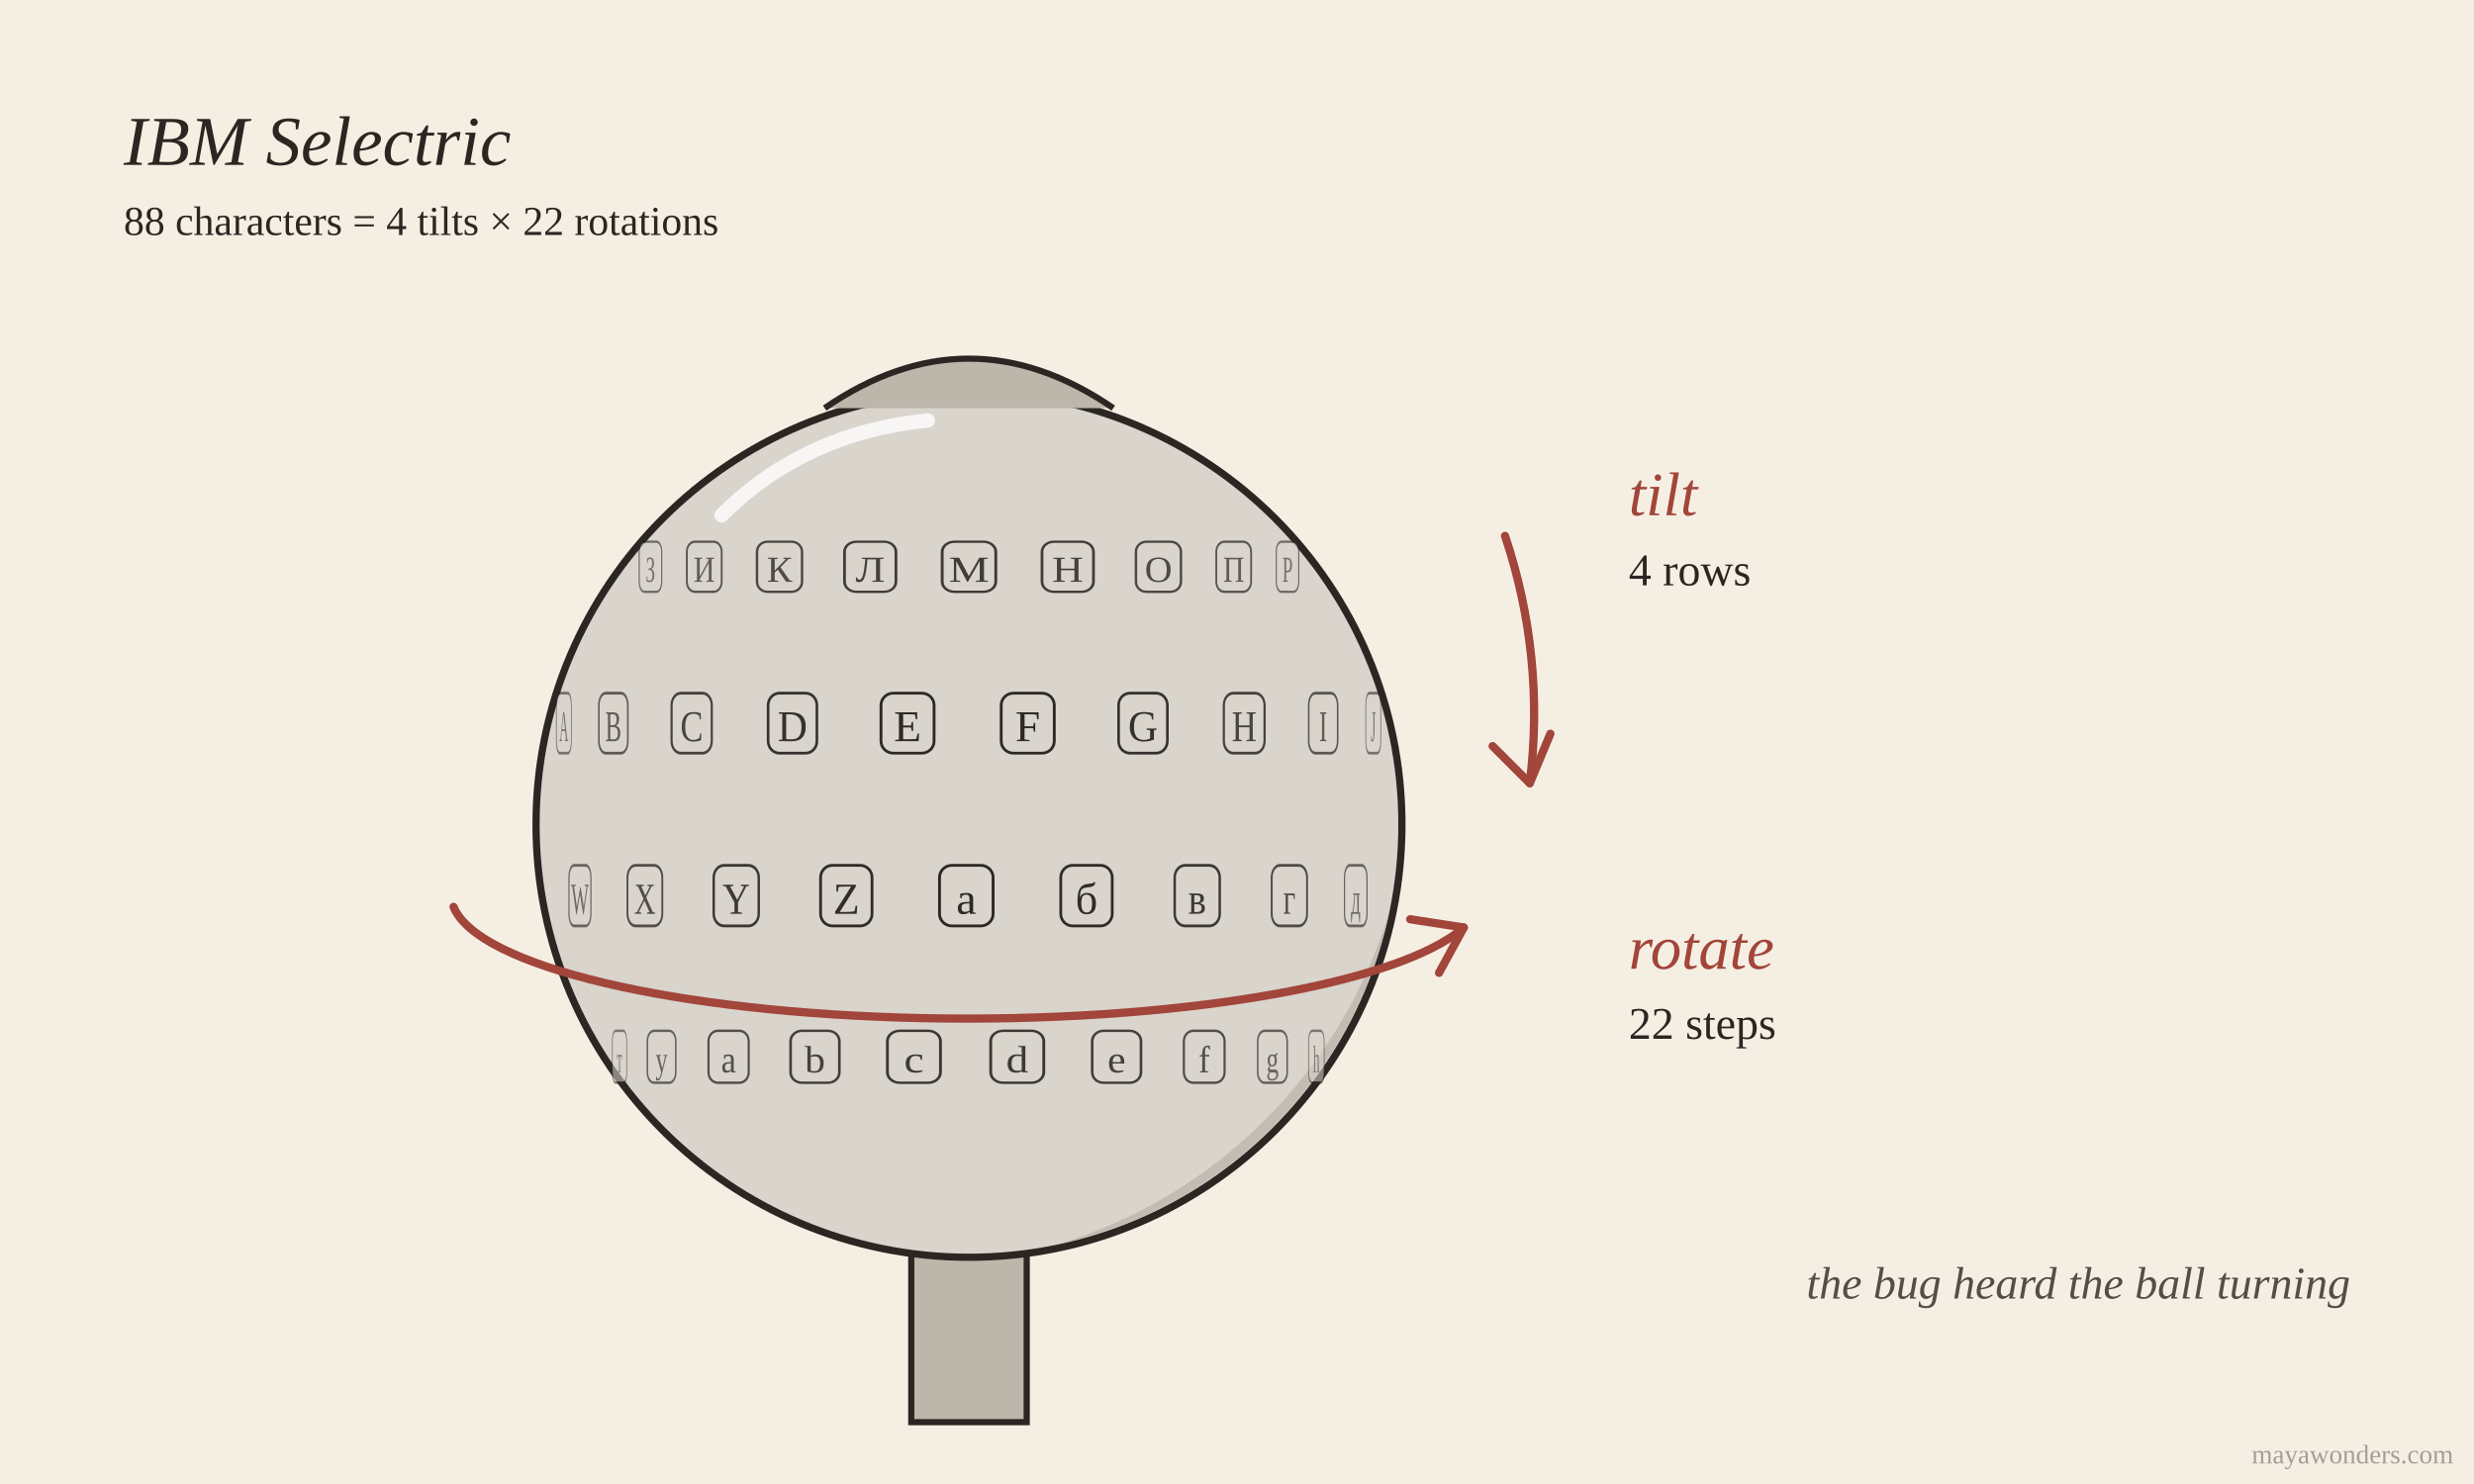
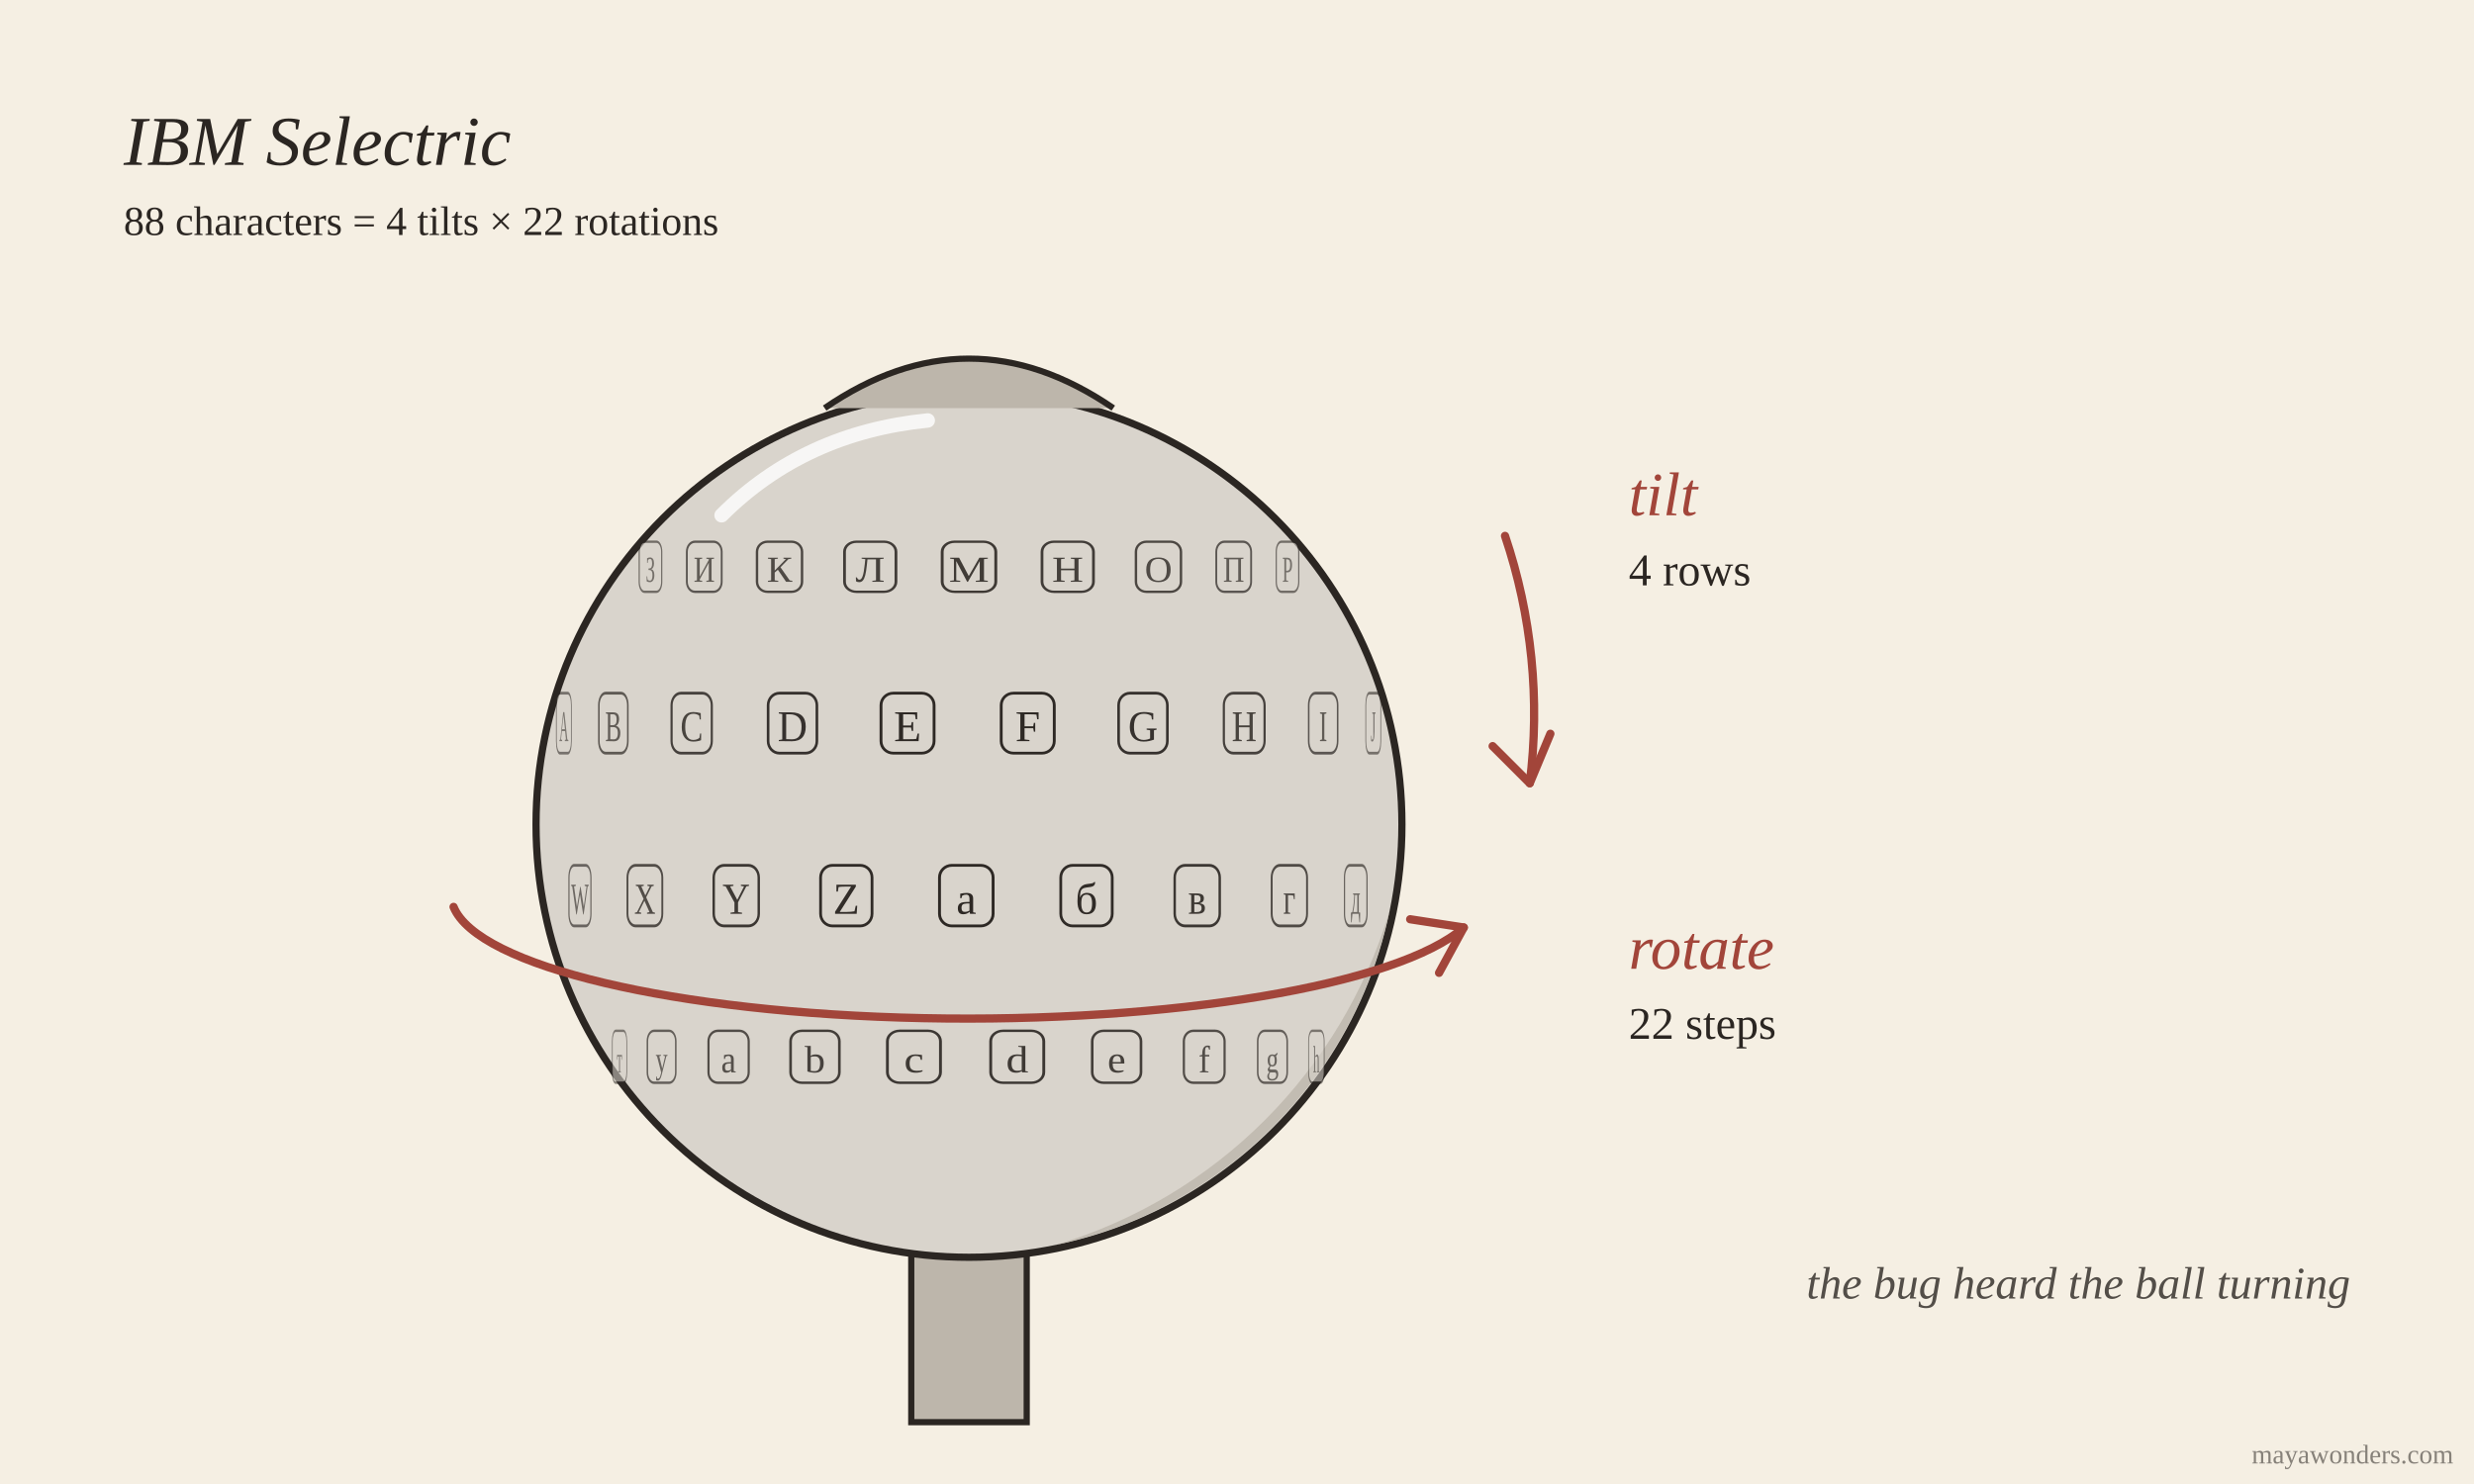
<svg xmlns="http://www.w3.org/2000/svg" viewBox="0 0 1200 720" width="1200" height="720" role="img" aria-label="IBM Selectric typeball: 88 characters in four rows">
  <rect width="1200" height="720" fill="#f5efe3" />
  <rect x="442" y="580" width="56" height="110" fill="#bdb6ab" stroke="#2b2622" stroke-width="3" />
  <circle cx="470" cy="400" r="210" fill="#d9d4cc" stroke="#2b2622" stroke-width="3.5" />
  <path d="M 512 604 A 210 210 0 0 0 674 442 A 241 241 0 0 1 512 604 Z" fill="#bdb6ab" opacity="0.8" />
  <path d="M 400 198 Q 470 150 540 198" fill="#bdb6ab" stroke="#2b2622" stroke-width="3" />
  <path d="M 350 250 q 40 -40 100 -46" fill="none" stroke="#ffffff" stroke-width="7" stroke-linecap="round" opacity="0.8" />
  <g transform="translate(315.5 276.6) scale(0.42 0.81)">
    <rect x="-13" y="-17" width="26" height="30" rx="6" fill="#d9d4cc" stroke="#2b2622" stroke-width="1.4" opacity="0.60" />
    <text x="0" y="7" text-anchor="middle" font-family="Georgia, 'Times New Roman', serif" font-size="22" fill="#2b2622" opacity="0.57">З</text>
  </g>
  <g transform="translate(341.6 276.6) scale(0.65 0.81)">
    <rect x="-13" y="-17" width="26" height="30" rx="6" fill="#d9d4cc" stroke="#2b2622" stroke-width="1.4" opacity="0.72" />
    <text x="0" y="7" text-anchor="middle" font-family="Georgia, 'Times New Roman', serif" font-size="22" fill="#2b2622" opacity="0.69">И</text>
  </g>
  <g transform="translate(378.1 276.6) scale(0.84 0.81)">
    <rect x="-13" y="-17" width="26" height="30" rx="6" fill="#d9d4cc" stroke="#2b2622" stroke-width="1.4" opacity="0.81" />
    <text x="0" y="7" text-anchor="middle" font-family="Georgia, 'Times New Roman', serif" font-size="22" fill="#2b2622" opacity="0.79">К</text>
  </g>
  <g transform="translate(422.1 276.6) scale(0.96 0.81)">
    <rect x="-13" y="-17" width="26" height="30" rx="6" fill="#d9d4cc" stroke="#2b2622" stroke-width="1.4" opacity="0.87" />
    <text x="0" y="7" text-anchor="middle" font-family="Georgia, 'Times New Roman', serif" font-size="22" fill="#2b2622" opacity="0.85">Л</text>
  </g>
  <g transform="translate(470.0 276.6) scale(1.00 0.81)">
    <rect x="-13" y="-17" width="26" height="30" rx="6" fill="#d9d4cc" stroke="#2b2622" stroke-width="1.4" opacity="0.89" />
    <text x="0" y="7" text-anchor="middle" font-family="Georgia, 'Times New Roman', serif" font-size="22" fill="#2b2622" opacity="0.88">М</text>
  </g>
  <g transform="translate(517.9 276.6) scale(0.96 0.81)">
    <rect x="-13" y="-17" width="26" height="30" rx="6" fill="#d9d4cc" stroke="#2b2622" stroke-width="1.4" opacity="0.87" />
    <text x="0" y="7" text-anchor="middle" font-family="Georgia, 'Times New Roman', serif" font-size="22" fill="#2b2622" opacity="0.85">Н</text>
  </g>
  <g transform="translate(561.9 276.6) scale(0.84 0.81)">
    <rect x="-13" y="-17" width="26" height="30" rx="6" fill="#d9d4cc" stroke="#2b2622" stroke-width="1.4" opacity="0.81" />
    <text x="0" y="7" text-anchor="middle" font-family="Georgia, 'Times New Roman', serif" font-size="22" fill="#2b2622" opacity="0.79">О</text>
  </g>
  <g transform="translate(598.4 276.6) scale(0.65 0.81)">
    <rect x="-13" y="-17" width="26" height="30" rx="6" fill="#d9d4cc" stroke="#2b2622" stroke-width="1.4" opacity="0.72" />
    <text x="0" y="7" text-anchor="middle" font-family="Georgia, 'Times New Roman', serif" font-size="22" fill="#2b2622" opacity="0.69">П</text>
  </g>
  <g transform="translate(624.5 276.6) scale(0.42 0.81)">
    <rect x="-13" y="-17" width="26" height="30" rx="6" fill="#d9d4cc" stroke="#2b2622" stroke-width="1.4" opacity="0.60" />
    <text x="0" y="7" text-anchor="middle" font-family="Georgia, 'Times New Roman', serif" font-size="22" fill="#2b2622" opacity="0.57">Р</text>
  </g>
  <g transform="translate(273.5 352.8) scale(0.28 0.97)">
    <rect x="-13" y="-17" width="26" height="30" rx="6" fill="#d9d4cc" stroke="#2b2622" stroke-width="1.4" opacity="0.56" />
    <text x="0" y="7" text-anchor="middle" font-family="Georgia, 'Times New Roman', serif" font-size="22" fill="#2b2622" opacity="0.53">A</text>
  </g>
  <g transform="translate(297.5 352.8) scale(0.54 0.97)">
    <rect x="-13" y="-17" width="26" height="30" rx="6" fill="#d9d4cc" stroke="#2b2622" stroke-width="1.4" opacity="0.71" />
    <text x="0" y="7" text-anchor="middle" font-family="Georgia, 'Times New Roman', serif" font-size="22" fill="#2b2622" opacity="0.69">B</text>
  </g>
  <g transform="translate(335.5 352.8) scale(0.75 0.97)">
    <rect x="-13" y="-17" width="26" height="30" rx="6" fill="#d9d4cc" stroke="#2b2622" stroke-width="1.4" opacity="0.84" />
    <text x="0" y="7" text-anchor="middle" font-family="Georgia, 'Times New Roman', serif" font-size="22" fill="#2b2622" opacity="0.83">C</text>
  </g>
  <g transform="translate(384.4 352.8) scale(0.91 0.97)">
    <rect x="-13" y="-17" width="26" height="30" rx="6" fill="#d9d4cc" stroke="#2b2622" stroke-width="1.4" opacity="0.93" />
    <text x="0" y="7" text-anchor="middle" font-family="Georgia, 'Times New Roman', serif" font-size="22" fill="#2b2622" opacity="0.93">D</text>
  </g>
  <g transform="translate(440.2 352.8) scale(0.99 0.97)">
    <rect x="-13" y="-17" width="26" height="30" rx="6" fill="#d9d4cc" stroke="#2b2622" stroke-width="1.4" opacity="0.98" />
    <text x="0" y="7" text-anchor="middle" font-family="Georgia, 'Times New Roman', serif" font-size="22" fill="#2b2622" opacity="0.98">E</text>
  </g>
  <g transform="translate(498.5 352.8) scale(0.99 0.97)">
    <rect x="-13" y="-17" width="26" height="30" rx="6" fill="#d9d4cc" stroke="#2b2622" stroke-width="1.4" opacity="0.98" />
    <text x="0" y="7" text-anchor="middle" font-family="Georgia, 'Times New Roman', serif" font-size="22" fill="#2b2622" opacity="0.98">F</text>
  </g>
  <g transform="translate(554.4 352.8) scale(0.91 0.97)">
    <rect x="-13" y="-17" width="26" height="30" rx="6" fill="#d9d4cc" stroke="#2b2622" stroke-width="1.4" opacity="0.93" />
    <text x="0" y="7" text-anchor="middle" font-family="Georgia, 'Times New Roman', serif" font-size="22" fill="#2b2622" opacity="0.93">G</text>
  </g>
  <g transform="translate(603.5 352.8) scale(0.76 0.97)">
    <rect x="-13" y="-17" width="26" height="30" rx="6" fill="#d9d4cc" stroke="#2b2622" stroke-width="1.4" opacity="0.84" />
    <text x="0" y="7" text-anchor="middle" font-family="Georgia, 'Times New Roman', serif" font-size="22" fill="#2b2622" opacity="0.83">H</text>
  </g>
  <g transform="translate(641.8 352.8) scale(0.54 0.97)">
    <rect x="-13" y="-17" width="26" height="30" rx="6" fill="#d9d4cc" stroke="#2b2622" stroke-width="1.4" opacity="0.72" />
    <text x="0" y="7" text-anchor="middle" font-family="Georgia, 'Times New Roman', serif" font-size="22" fill="#2b2622" opacity="0.69">I</text>
  </g>
  <g transform="translate(666.1 352.8) scale(0.28 0.97)">
    <rect x="-13" y="-17" width="26" height="30" rx="6" fill="#d9d4cc" stroke="#2b2622" stroke-width="1.4" opacity="0.57" />
    <text x="0" y="7" text-anchor="middle" font-family="Georgia, 'Times New Roman', serif" font-size="22" fill="#2b2622" opacity="0.53">J</text>
  </g>
  <g transform="translate(281.3 436.5) scale(0.41 0.98)">
    <rect x="-13" y="-17" width="26" height="30" rx="6" fill="#d9d4cc" stroke="#2b2622" stroke-width="1.4" opacity="0.64" />
    <text x="0" y="7" text-anchor="middle" font-family="Georgia, 'Times New Roman', serif" font-size="22" fill="#2b2622" opacity="0.61">W</text>
  </g>
  <g transform="translate(312.8 436.5) scale(0.65 0.98)">
    <rect x="-13" y="-17" width="26" height="30" rx="6" fill="#d9d4cc" stroke="#2b2622" stroke-width="1.4" opacity="0.78" />
    <text x="0" y="7" text-anchor="middle" font-family="Georgia, 'Times New Roman', serif" font-size="22" fill="#2b2622" opacity="0.77">X</text>
  </g>
  <g transform="translate(357.1 436.5) scale(0.84 0.98)">
    <rect x="-13" y="-17" width="26" height="30" rx="6" fill="#d9d4cc" stroke="#2b2622" stroke-width="1.4" opacity="0.90" />
    <text x="0" y="7" text-anchor="middle" font-family="Georgia, 'Times New Roman', serif" font-size="22" fill="#2b2622" opacity="0.89">Y</text>
  </g>
  <g transform="translate(410.5 436.5) scale(0.96 0.98)">
    <rect x="-13" y="-17" width="26" height="30" rx="6" fill="#d9d4cc" stroke="#2b2622" stroke-width="1.4" opacity="0.97" />
    <text x="0" y="7" text-anchor="middle" font-family="Georgia, 'Times New Roman', serif" font-size="22" fill="#2b2622" opacity="0.96">Z</text>
  </g>
  <g transform="translate(468.7 436.5) scale(1.00 0.98)">
    <rect x="-13" y="-17" width="26" height="30" rx="6" fill="#d9d4cc" stroke="#2b2622" stroke-width="1.4" opacity="0.99" />
    <text x="0" y="7" text-anchor="middle" font-family="Georgia, 'Times New Roman', serif" font-size="22" fill="#2b2622" opacity="0.99">а</text>
  </g>
  <g transform="translate(527.0 436.5) scale(0.96 0.98)">
    <rect x="-13" y="-17" width="26" height="30" rx="6" fill="#d9d4cc" stroke="#2b2622" stroke-width="1.4" opacity="0.97" />
    <text x="0" y="7" text-anchor="middle" font-family="Georgia, 'Times New Roman', serif" font-size="22" fill="#2b2622" opacity="0.97">б</text>
  </g>
  <g transform="translate(580.7 436.5) scale(0.84 0.98)">
    <rect x="-13" y="-17" width="26" height="30" rx="6" fill="#d9d4cc" stroke="#2b2622" stroke-width="1.4" opacity="0.90" />
    <text x="0" y="7" text-anchor="middle" font-family="Georgia, 'Times New Roman', serif" font-size="22" fill="#2b2622" opacity="0.89">в</text>
  </g>
  <g transform="translate(625.4 436.5) scale(0.66 0.98)">
    <rect x="-13" y="-17" width="26" height="30" rx="6" fill="#d9d4cc" stroke="#2b2622" stroke-width="1.4" opacity="0.79" />
    <text x="0" y="7" text-anchor="middle" font-family="Georgia, 'Times New Roman', serif" font-size="22" fill="#2b2622" opacity="0.77">г</text>
  </g>
  <g transform="translate(657.6 436.5) scale(0.42 0.98)">
    <rect x="-13" y="-17" width="26" height="30" rx="6" fill="#d9d4cc" stroke="#2b2622" stroke-width="1.4" opacity="0.65" />
    <text x="0" y="7" text-anchor="middle" font-family="Georgia, 'Times New Roman', serif" font-size="22" fill="#2b2622" opacity="0.62">д</text>
  </g>
  <g transform="translate(300.5 514.4) scale(0.27 0.84)">
    <rect x="-13" y="-17" width="26" height="30" rx="6" fill="#d9d4cc" stroke="#2b2622" stroke-width="1.4" opacity="0.54" />
    <text x="0" y="7" text-anchor="middle" font-family="Georgia, 'Times New Roman', serif" font-size="22" fill="#2b2622" opacity="0.50">т</text>
  </g>
  <g transform="translate(320.9 514.4) scale(0.53 0.84)">
    <rect x="-13" y="-17" width="26" height="30" rx="6" fill="#d9d4cc" stroke="#2b2622" stroke-width="1.4" opacity="0.67" />
    <text x="0" y="7" text-anchor="middle" font-family="Georgia, 'Times New Roman', serif" font-size="22" fill="#2b2622" opacity="0.64">у</text>
  </g>
  <g transform="translate(353.4 514.4) scale(0.75 0.84)">
    <rect x="-13" y="-17" width="26" height="30" rx="6" fill="#d9d4cc" stroke="#2b2622" stroke-width="1.4" opacity="0.78" />
    <text x="0" y="7" text-anchor="middle" font-family="Georgia, 'Times New Roman', serif" font-size="22" fill="#2b2622" opacity="0.76">a</text>
  </g>
  <g transform="translate(395.3 514.4) scale(0.91 0.84)">
    <rect x="-13" y="-17" width="26" height="30" rx="6" fill="#d9d4cc" stroke="#2b2622" stroke-width="1.4" opacity="0.86" />
    <text x="0" y="7" text-anchor="middle" font-family="Georgia, 'Times New Roman', serif" font-size="22" fill="#2b2622" opacity="0.84">b</text>
  </g>
  <g transform="translate(443.3 514.4) scale(0.99 0.84)">
    <rect x="-13" y="-17" width="26" height="30" rx="6" fill="#d9d4cc" stroke="#2b2622" stroke-width="1.4" opacity="0.90" />
    <text x="0" y="7" text-anchor="middle" font-family="Georgia, 'Times New Roman', serif" font-size="22" fill="#2b2622" opacity="0.89">c</text>
  </g>
  <g transform="translate(493.4 514.4) scale(0.99 0.84)">
    <rect x="-13" y="-17" width="26" height="30" rx="6" fill="#d9d4cc" stroke="#2b2622" stroke-width="1.4" opacity="0.90" />
    <text x="0" y="7" text-anchor="middle" font-family="Georgia, 'Times New Roman', serif" font-size="22" fill="#2b2622" opacity="0.89">d</text>
  </g>
  <g transform="translate(541.6 514.4) scale(0.91 0.84)">
    <rect x="-13" y="-17" width="26" height="30" rx="6" fill="#d9d4cc" stroke="#2b2622" stroke-width="1.4" opacity="0.86" />
    <text x="0" y="7" text-anchor="middle" font-family="Georgia, 'Times New Roman', serif" font-size="22" fill="#2b2622" opacity="0.85">e</text>
  </g>
  <g transform="translate(584.1 514.4) scale(0.76 0.84)">
    <rect x="-13" y="-17" width="26" height="30" rx="6" fill="#d9d4cc" stroke="#2b2622" stroke-width="1.4" opacity="0.78" />
    <text x="0" y="7" text-anchor="middle" font-family="Georgia, 'Times New Roman', serif" font-size="22" fill="#2b2622" opacity="0.77">f</text>
  </g>
  <g transform="translate(617.2 514.4) scale(0.55 0.84)">
    <rect x="-13" y="-17" width="26" height="30" rx="6" fill="#d9d4cc" stroke="#2b2622" stroke-width="1.4" opacity="0.68" />
    <text x="0" y="7" text-anchor="middle" font-family="Georgia, 'Times New Roman', serif" font-size="22" fill="#2b2622" opacity="0.65">g</text>
  </g>
  <g transform="translate(638.5 514.4) scale(0.29 0.84)">
    <rect x="-13" y="-17" width="26" height="30" rx="6" fill="#d9d4cc" stroke="#2b2622" stroke-width="1.4" opacity="0.55" />
    <text x="0" y="7" text-anchor="middle" font-family="Georgia, 'Times New Roman', serif" font-size="22" fill="#2b2622" opacity="0.51">h</text>
  </g>
  <path d="M 220 440 A 250 60 0 0 0 710 450" fill="none" stroke="#a2453a" stroke-width="4" stroke-linecap="round" />
  <path d="M 710 450 l -26 -4 m 26 4 l -12 22" stroke="#a2453a" stroke-width="4" stroke-linecap="round" fill="none" />
  <path d="M 730 260 A 270 270 0 0 1 742 380" fill="none" stroke="#a2453a" stroke-width="4" stroke-linecap="round" />
  <path d="M 742 380 l -18 -18 m 18 18 l 10 -24" stroke="#a2453a" stroke-width="4" stroke-linecap="round" fill="none" />
  <text x="790" y="250" font-family="Georgia, 'Times New Roman', serif" font-size="30" font-style="italic" fill="#a2453a">tilt</text>
  <text x="790" y="284" font-family="Georgia, 'Times New Roman', serif" font-size="22" fill="#2b2622">4 rows</text>
  <text x="790" y="470" font-family="Georgia, 'Times New Roman', serif" font-size="30" font-style="italic" fill="#a2453a">rotate</text>
  <text x="790" y="504" font-family="Georgia, 'Times New Roman', serif" font-size="22" fill="#2b2622">22 steps</text>
  <text x="60" y="80" font-family="Georgia, 'Times New Roman', serif" font-size="34" font-style="italic" fill="#2b2622">IBM Selectric</text>
  <text x="60" y="114" font-family="Georgia, 'Times New Roman', serif" font-size="20" fill="#2b2622">88 characters = 4 tilts × 22 rotations</text>
  <text x="1140" y="630" text-anchor="end" font-family="Georgia, 'Times New Roman', serif" font-size="22" font-style="italic" fill="#2b2622" opacity="0.8">the bug heard the ball turning</text>
-   <text x="1190" y="710" text-anchor="end" font-family="Georgia, 'Times New Roman', serif" font-size="13" fill="#2b2622" opacity="0.4">mayawonders.com</text>
+   <text x="1190" y="710" text-anchor="end" font-family="Georgia, 'Times New Roman', serif" font-size="13" fill="#2b2622" opacity="0.55">mayawonders.com</text>
</svg>
